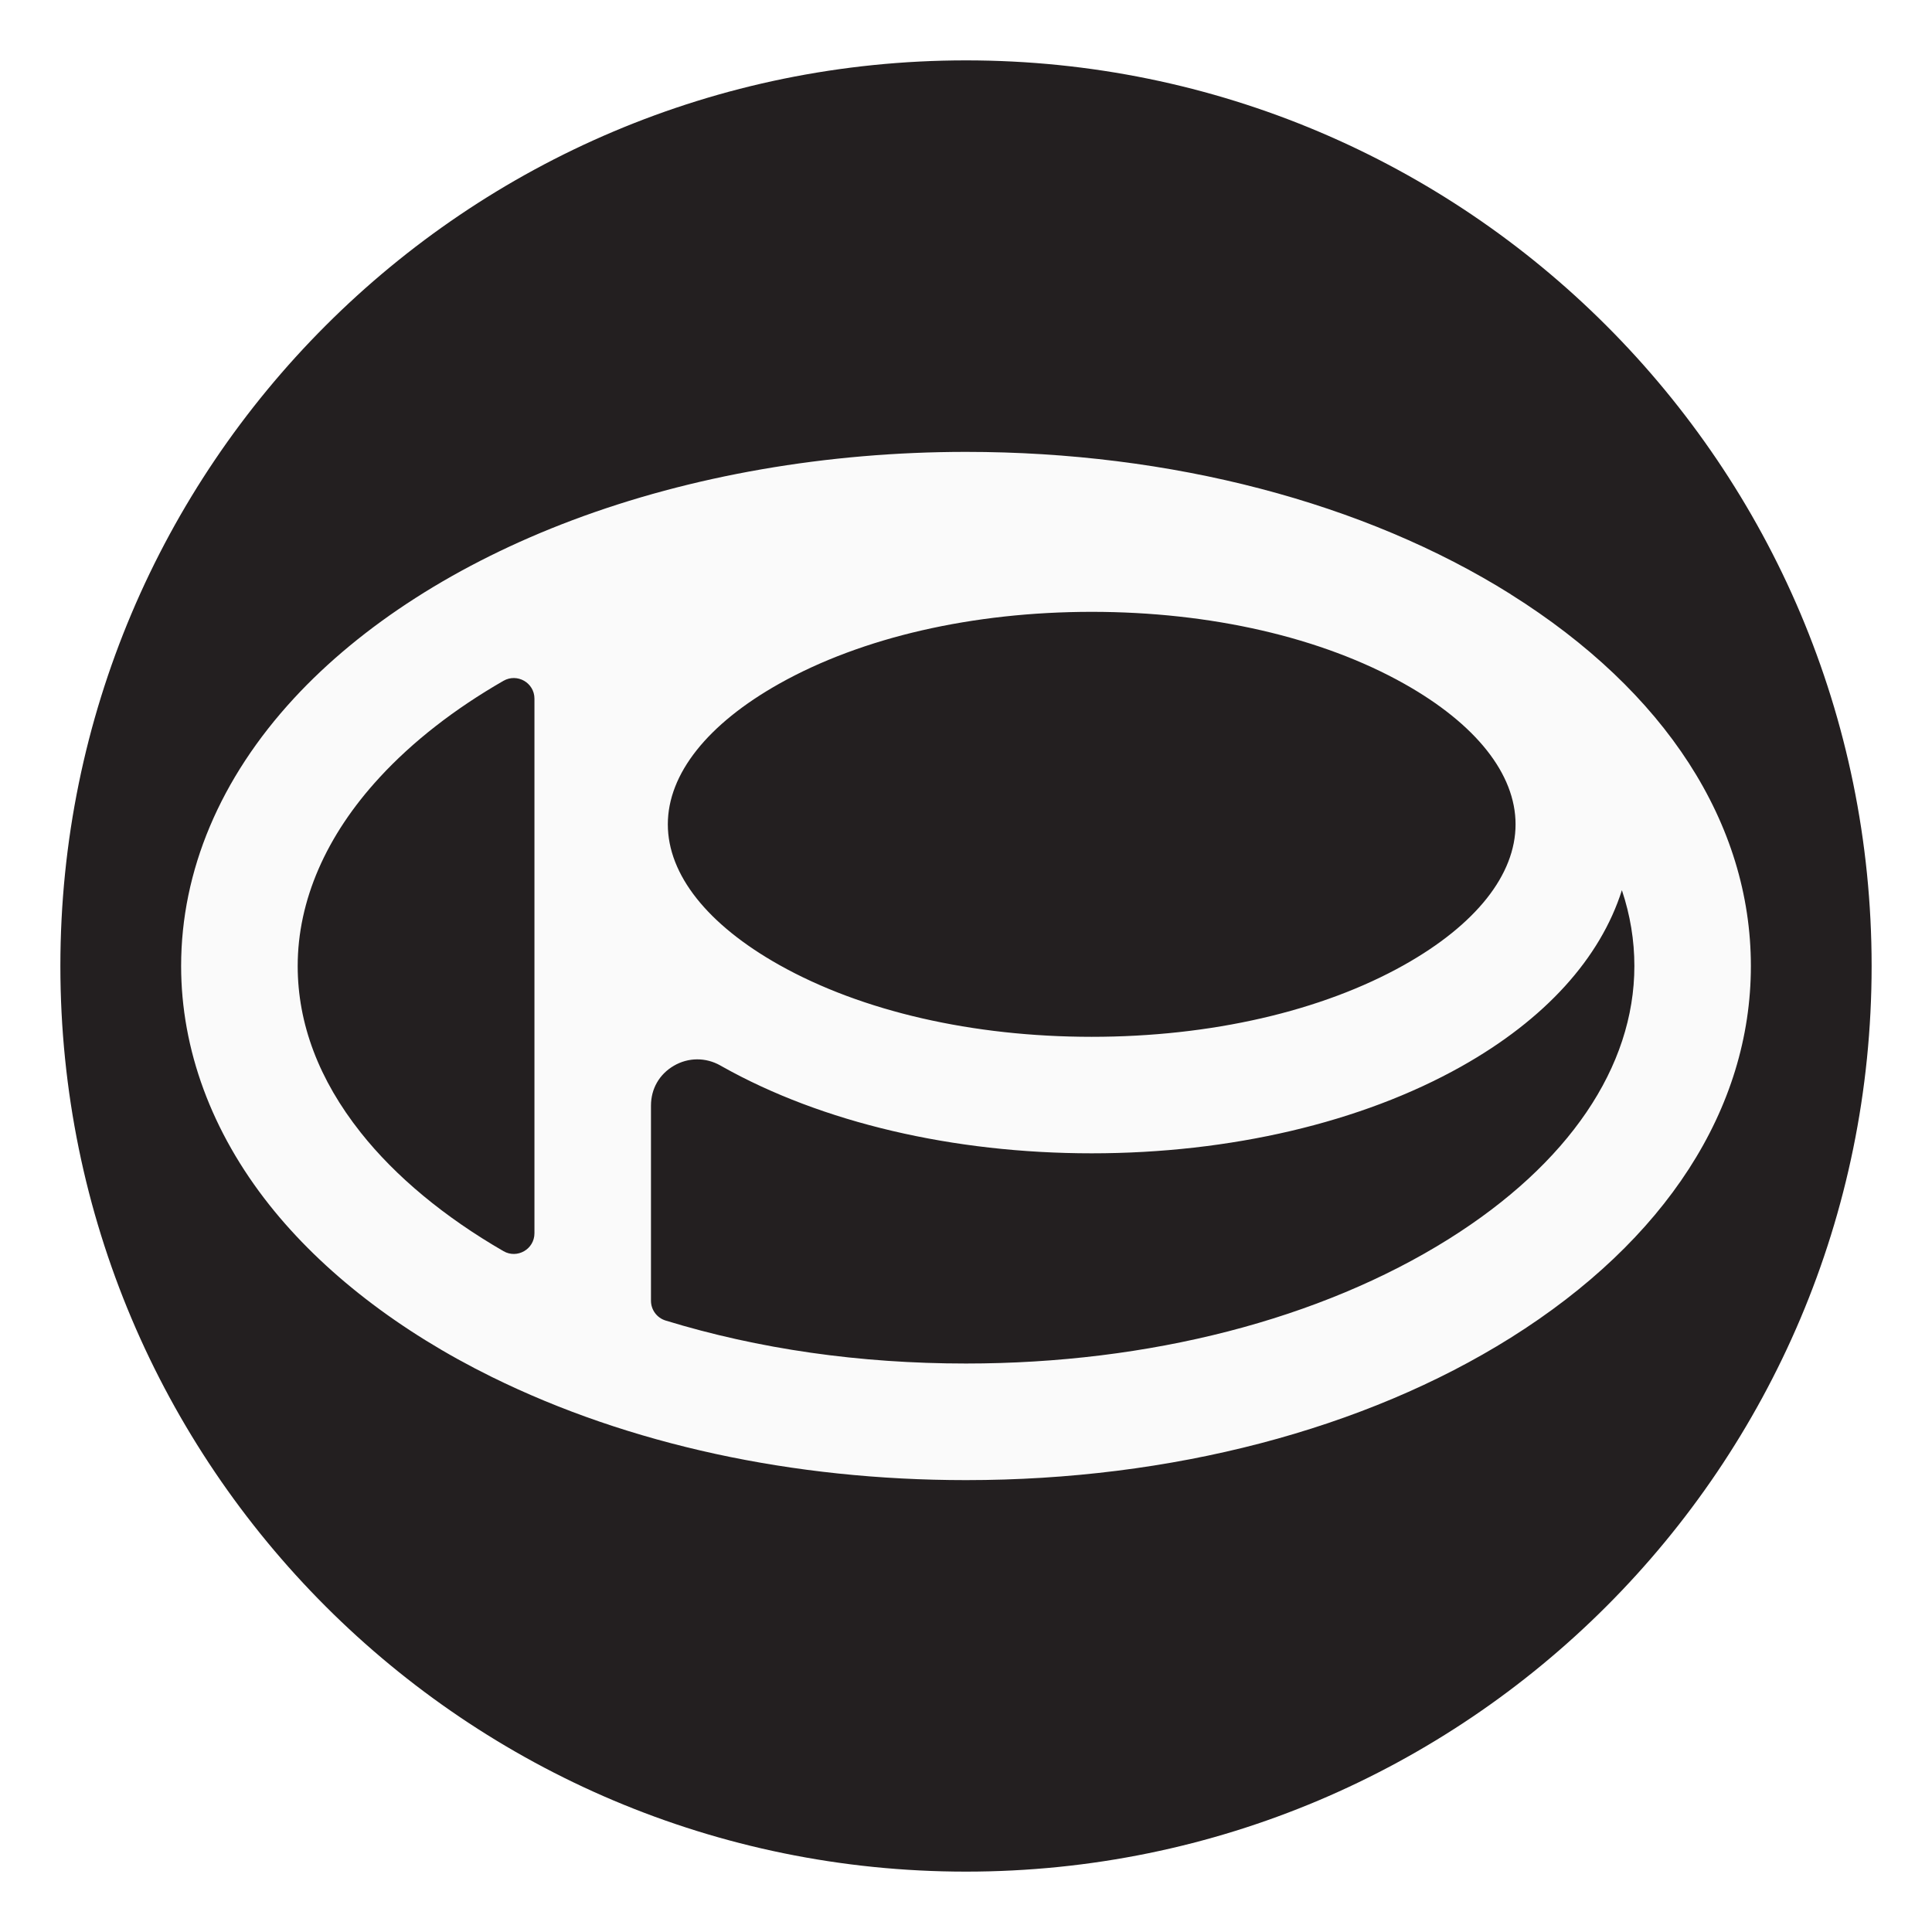
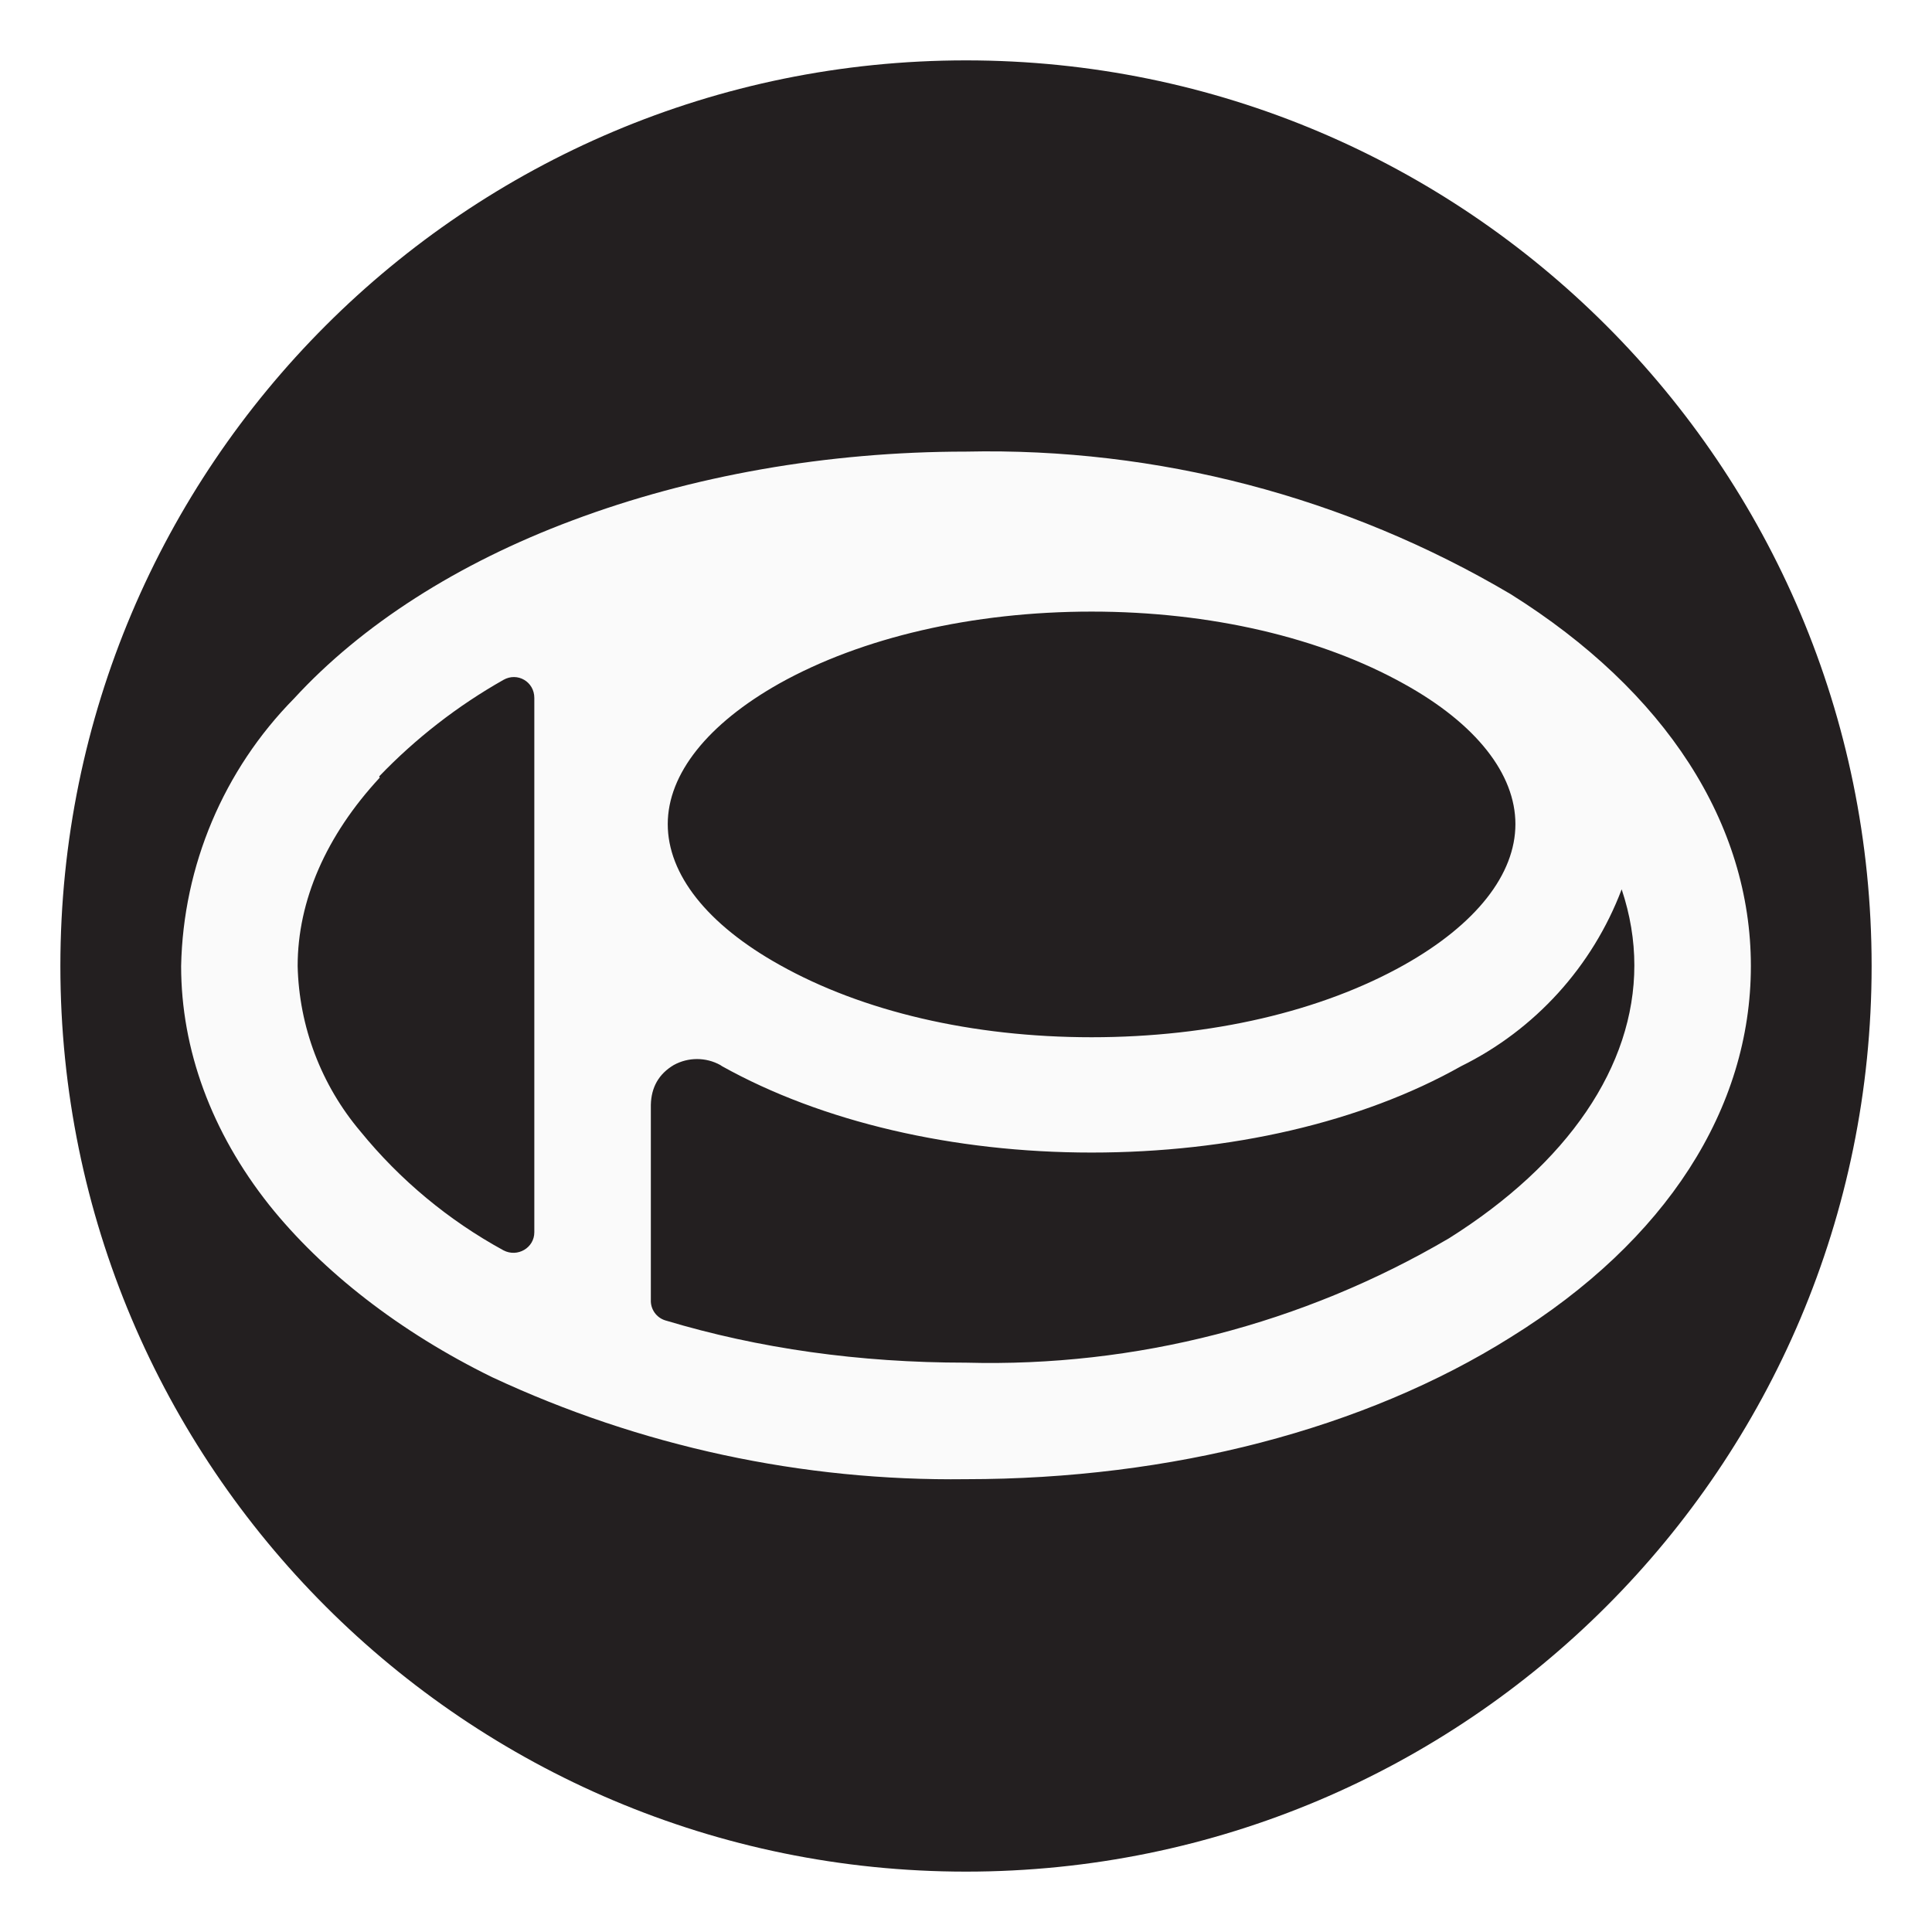
<svg xmlns="http://www.w3.org/2000/svg" viewBox="0 0 32 32">
  <circle cx="16" cy="16" r="15" fill="#231f20" />
-   <svg x="3" y="3" width="26" height="26" viewBox="0 0 467.7 306.36">
-     <path fill="#fafafa" d="M396.16,42.43C352.54,15.07,294.9,0,233.85,0c-41.34,0-81.91,7.05-117.34,20.38-34.03,12.81-62.7,31.17-82.93,53.09C11.61,97.29,0,124.84,0,153.17c0,24.88,9.09,49.49,26.28,71.18,15.84,19.99,38.77,37.72,66.32,51.29,40.8,20.1,89.64,30.72,141.25,30.72,61.05,0,118.69-15.07,162.31-42.43,46.14-28.95,71.54-68.27,71.54-110.74s-25.41-81.8-71.54-110.74ZM364.37,152.88c-24.58,13.8-57.63,21.4-93.07,21.4s-68.49-7.6-93.07-21.4c-21.42-12.03-33.22-26.91-33.22-41.91s11.8-29.88,33.22-41.91c24.58-13.8,57.63-21.4,93.07-21.4s68.49,7.6,93.07,21.4c21.42,12.03,33.22,26.91,33.22,41.91s-11.8,29.88-33.22,41.91ZM139.99,252.93h0v-58.14c0-5.02,2.48-9.36,6.82-11.89,4.32-2.52,9.5-2.54,13.87-.07l.54.31c29.69,16.67,68.78,25.85,110.08,25.85s80.39-9.18,110.08-25.85c25.01-14.04,41.46-32.26,47.89-52.55,2.48,7.41,3.72,14.96,3.72,22.58,0,30.09-19.63,58.97-55.27,81.33-38.17,23.94-89.25,37.12-143.86,37.12-31.69,0-61.78-4.31-89.52-12.81-2.59-.8-4.35-3.19-4.35-5.89ZM59.11,97.02c9.87-10.7,22.25-20.36,36.91-28.8,4.12-2.37,9.25.57,9.25,5.31v159.28c0,4.74-5.13,7.7-9.23,5.33-17.58-10.16-32.15-22.23-42.54-35.35h0c-12.45-15.71-18.77-32.41-18.77-49.61,0-19.44,8.43-38.87,24.39-56.16Z" />
-   </svg>
+   <path fill="#fafafa" d="M25.02 9.84A17 17 0 0 0 16 7.48c-2.3 0-4.55.4-6.52 1.14-1.9.71-3.49 1.73-4.61 2.95A6.5 6.5 0 0 0 3 16c0 1.38.5 2.75 1.46 3.96.88 1.1 2.16 2.1 3.69 2.85A18 18 0 0 0 16 24.5c3.4 0 6.6-.83 9.02-2.35C27.6 20.55 29 18.36 29 16s-1.41-4.55-3.98-6.16m-1.76 6.14c-1.37.77-3.2 1.2-5.18 1.2s-3.8-.43-5.17-1.2c-1.2-.67-1.85-1.5-1.85-2.33s.66-1.66 1.85-2.33c1.36-.76 3.2-1.19 5.17-1.19s3.8.43 5.18 1.2c1.19.66 1.84 1.49 1.84 2.32s-.65 1.66-1.84 2.33m-12.48 5.57V18.3q.01-.44.38-.66a.8.8 0 0 1 .77 0l.03.02c1.65.92 3.83 1.43 6.12 1.43s4.47-.5 6.12-1.43a5.4 5.4 0 0 0 2.66-2.93q.21.63.21 1.26c0 1.67-1.1 3.28-3.07 4.52a15 15 0 0 1-8 2.06q-2.65 0-4.98-.7a.34.34 0 0 1-.24-.34m-4.5-8.67a9 9 0 0 1 2.06-1.6c.23-.13.51.03.51.3v8.85c0 .26-.28.42-.51.3a8 8 0 0 1-2.37-1.97A4.4 4.4 0 0 1 4.93 16c0-1.08.47-2.16 1.36-3.12" />
</svg>
